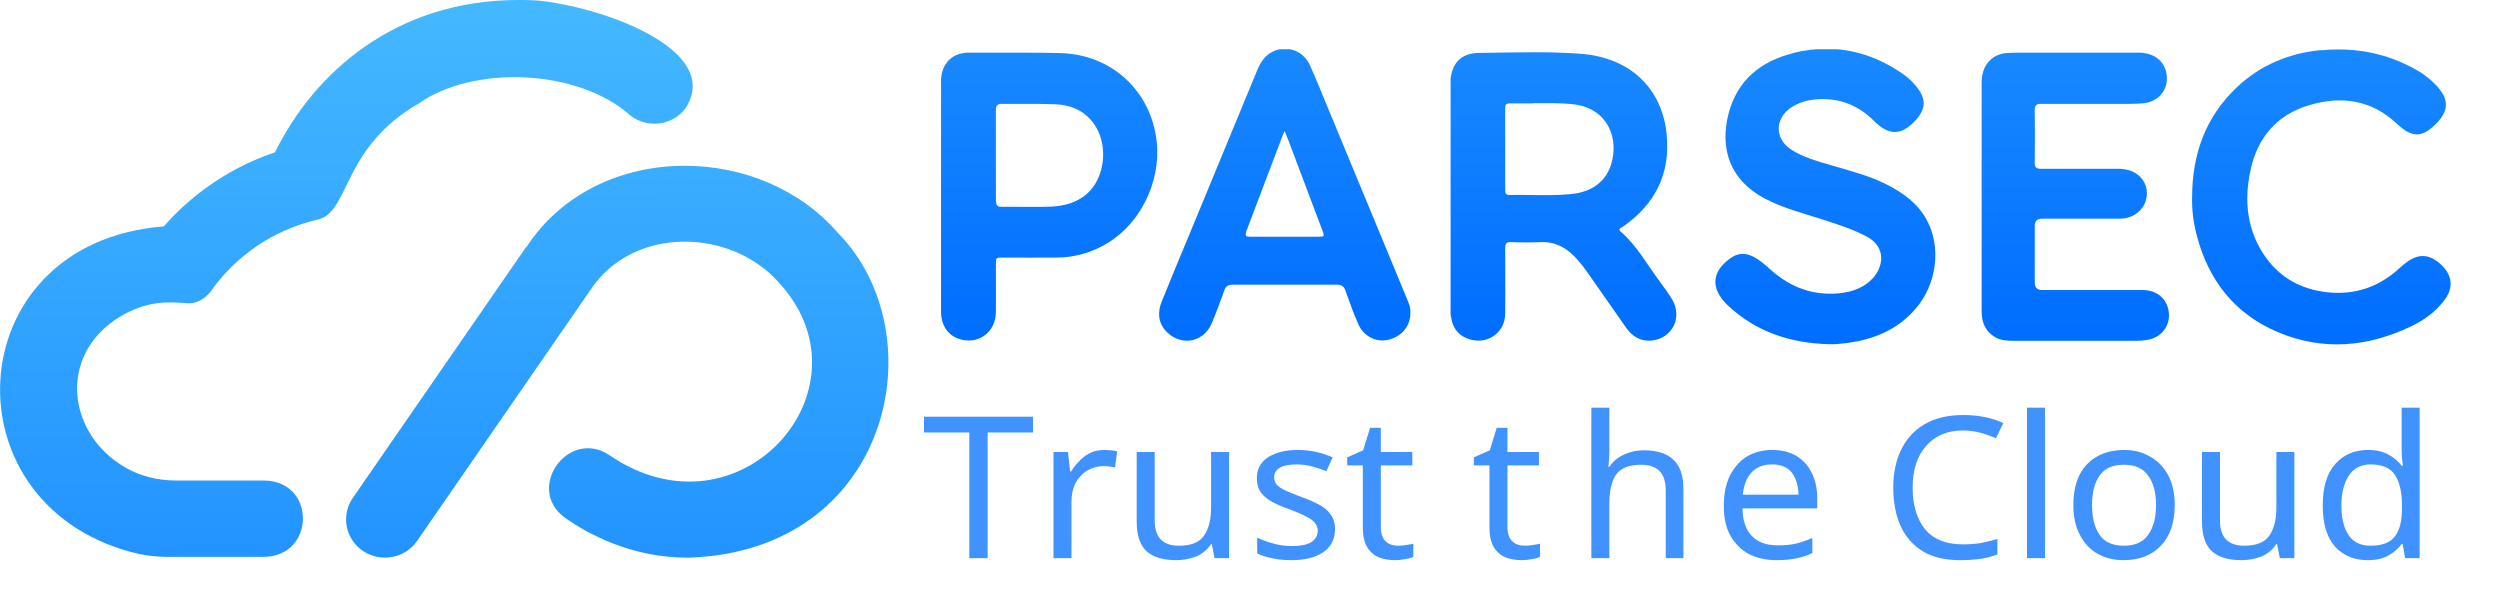
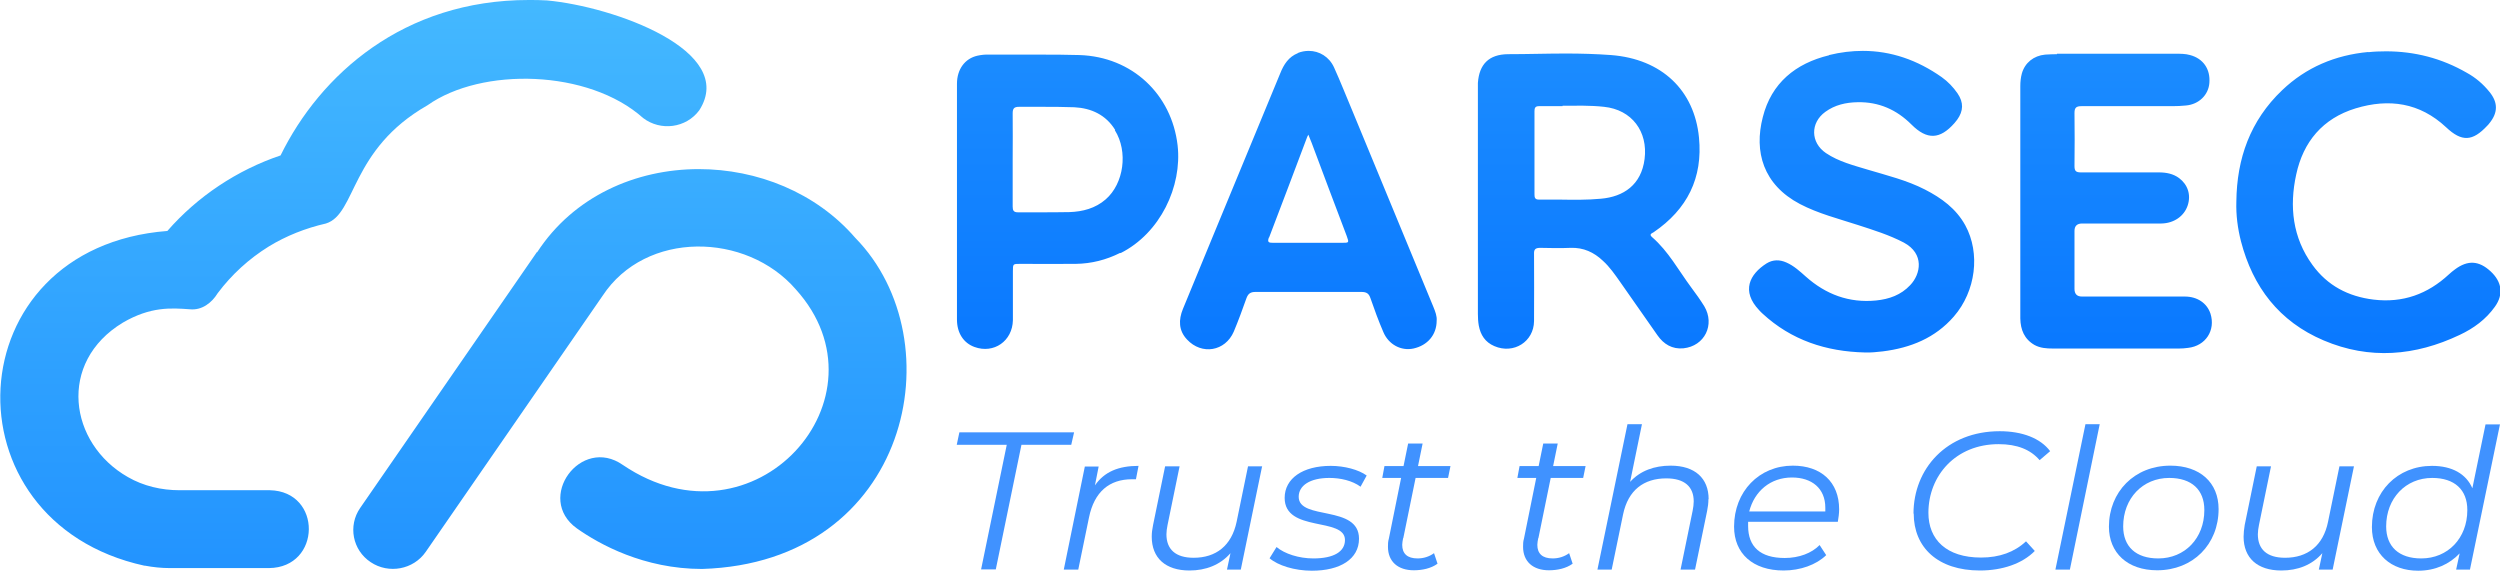
- <svg xmlns="http://www.w3.org/2000/svg" xmlns:xlink="http://www.w3.org/1999/xlink" id="Layer_2" data-name="Layer 2" viewBox="0 0 116.28 28.38">
+ <svg xmlns="http://www.w3.org/2000/svg" id="Layer_2" data-name="Layer 2" viewBox="0 0 113.98 26.02">
  <defs>
-     <clipPath id="clippath">
-       <path d="M107.96,2.33c-1.5,.14-2.83,.7-3.92,1.73-1.46,1.38-2.07,3.11-2.08,5.07-.02,.61,.06,1.21,.21,1.8,.54,2.08,1.74,3.65,3.76,4.51,2.09,.89,4.17,.71,6.19-.25,.64-.3,1.2-.71,1.61-1.28,.4-.56,.32-1.13-.2-1.61-.53-.49-1.04-.52-1.61-.09-.1,.07-.19,.15-.28,.23-.96,.9-2.09,1.3-3.43,1.15-1.16-.14-2.1-.64-2.79-1.57-.91-1.25-1.06-2.66-.74-4.12,.32-1.48,1.2-2.55,2.7-3,1.51-.46,2.92-.26,4.11,.86,.72,.68,1.2,.65,1.88-.07,.03-.03,.06-.06,.08-.09,.41-.49,.42-.95,.02-1.45-.29-.35-.63-.64-1.03-.87-1.15-.67-2.39-.98-3.68-.98-.27,0-.54,.01-.81,.04" style="fill: none;" />
-     </clipPath>
-     <linearGradient id="New_Gradient_Swatch_1" data-name="New Gradient Swatch 1" x1="-61.5" y1="-161.13" x2="-60.06" y2="-161.13" gradientTransform="translate(5093.97 1873.72) rotate(90) scale(30.94 -30.94)" gradientUnits="userSpaceOnUse">
+     <linearGradient id="linear-gradient" x1="20.63" y1="-11.73" x2="20.68" y2="52.38" gradientUnits="userSpaceOnUse">
      <stop offset="0" stop-color="#53c9ff" />
      <stop offset="1" stop-color="#006eff" />
    </linearGradient>
-     <clipPath id="clippath-1">
-       <path d="M93.83,2.45c-.18,0-.36,.01-.53,.02-.52,.05-.91,.37-1.06,.86-.06,.19-.07,.38-.07,.57,0,1.75,0,3.5,0,5.24s0,3.56,0,5.34c0,.51,.17,.94,.64,1.21,.26,.15,.54,.16,.83,.16,1.92,0,3.83,0,5.75,0,.14,0,.28-.01,.41-.03,.8-.09,1.26-.8,1.02-1.55-.16-.48-.59-.78-1.16-.78-1.56,0-3.12,0-4.68,0q-.34,0-.34-.35v-2.63q0-.34,.35-.34c1.2,0,2.4,0,3.61,0,.57,0,1.04-.33,1.2-.82,.15-.47,0-.95-.39-1.24-.27-.2-.59-.26-.92-.26-1.19,0-2.37,0-3.56,0-.23,0-.29-.07-.29-.29,.01-.81,.01-1.61,0-2.42,0-.25,.08-.32,.32-.31,1.38,0,2.76,0,4.14,0,.2,0,.41-.01,.61-.03,.59-.06,1.02-.48,1.07-1.03,.05-.62-.28-1.11-.88-1.27-.21-.05-.43-.06-.65-.06h-2.7c-.9,0-1.8,0-2.71,0" style="fill: none;" />
-     </clipPath>
-     <linearGradient id="New_Gradient_Swatch_1-2" data-name="New Gradient Swatch 1" x1="-61.5" y1="-161.25" x2="-60.06" y2="-161.25" gradientTransform="translate(5086.15 1873.72) rotate(90) scale(30.94 -30.94)" xlink:href="#New_Gradient_Swatch_1" />
-     <clipPath id="clippath-2">
-       <path d="M83.42,2.47c-1.53,.37-2.62,1.27-3.02,2.81-.41,1.58,.02,3.08,1.69,3.96,.84,.44,1.75,.67,2.65,.96,.71,.23,1.42,.45,2.08,.8,.95,.51,.76,1.43,.29,1.94-.42,.45-.96,.64-1.56,.7-1.23,.12-2.28-.28-3.19-1.09-.27-.24-.54-.49-.87-.64-.31-.14-.62-.14-.91,.04-.77,.49-1.16,1.25-.33,2.14,.05,.05,.1,.11,.15,.15,1.31,1.21,2.89,1.72,4.66,1.77,.27,.01,.54-.02,.8-.05,1.27-.16,2.38-.61,3.23-1.59,1-1.15,1.22-2.88,.52-4.15-.41-.76-1.08-1.24-1.84-1.63-.82-.42-1.71-.64-2.59-.9-.66-.2-1.33-.37-1.91-.76-.7-.48-.72-1.37-.03-1.88,.44-.32,.94-.43,1.47-.44,.97-.02,1.78,.34,2.46,1.02,.71,.71,1.3,.67,1.96-.07,.04-.05,.08-.1,.12-.15,.29-.4,.3-.79,.02-1.2-.19-.29-.44-.54-.72-.74-1.12-.79-2.32-1.2-3.59-1.2-.5,0-1.01,.06-1.54,.19" style="fill: none;" />
-     </clipPath>
-     <linearGradient id="New_Gradient_Swatch_1-3" data-name="New Gradient Swatch 1" x1="-61.5" y1="-161.37" x2="-60.06" y2="-161.37" gradientTransform="translate(5078.21 1873.72) rotate(90) scale(30.94 -30.94)" xlink:href="#New_Gradient_Swatch_1" />
-     <clipPath id="clippath-3">
-       <path d="M71.3,4.8c.63,0,1.26-.02,1.88,.05,1.27,.13,2.01,1.13,1.85,2.37-.16,1.18-.96,1.72-1.99,1.81-.63,.06-1.26,.05-1.89,.04-.31,0-.63-.01-.94,0-.19,0-.2-.11-.2-.25,0-.63,0-1.26,0-1.89s0-1.26,0-1.89c0-.14,.02-.23,.2-.23,.16,0,.31,0,.47,0,.2,0,.41,0,.61,0m-2.46-2.35c-.87,0-1.3,.46-1.37,1.3,0,.1,0,.19,0,.29,0,1.7,0,3.4,0,5.1s0,3.42,0,5.12c0,.18,0,.35,.04,.52,.07,.43,.29,.76,.71,.94,.88,.37,1.79-.2,1.8-1.14,.01-1.01,0-2.03,0-3.04,0-.21,.05-.3,.28-.29,.46,.02,.93,.02,1.39,0,.58-.02,1.06,.2,1.47,.59,.31,.29,.55,.63,.79,.97,.57,.81,1.13,1.62,1.7,2.43,.28,.4,.67,.64,1.18,.59,.97-.1,1.45-1.08,.95-1.92-.18-.29-.38-.57-.59-.85-.58-.78-1.04-1.64-1.79-2.29-.15-.13-.01-.17,.07-.22,1.53-1.05,2.24-2.48,2.06-4.31-.21-2.14-1.7-3.58-4.01-3.75-.68-.05-1.37-.07-2.06-.07-.87,0-1.75,.02-2.62,.03" style="fill: none;" />
-     </clipPath>
-     <linearGradient id="New_Gradient_Swatch_1-4" data-name="New Gradient Swatch 1" x1="-61.5" y1="-161.49" x2="-60.06" y2="-161.49" gradientTransform="translate(5069.89 1873.72) rotate(90) scale(30.94 -30.94)" xlink:href="#New_Gradient_Swatch_1" />
-     <clipPath id="clippath-4">
-       <path d="M57.96,10.78c.58-1.51,1.14-3.02,1.72-4.53,.01-.03,.03-.07,.07-.15,.06,.15,.11,.26,.15,.36,.53,1.41,1.07,2.83,1.6,4.24,.11,.3,.11,.31-.2,.31-1.05,0-2.09,0-3.14,0-.19,0-.27-.02-.19-.24m1.3-8.4c-.42,.17-.64,.52-.8,.91-1.05,2.53-2.09,5.07-3.14,7.6-.43,1.04-.87,2.08-1.29,3.13-.2,.49-.19,.97,.19,1.39,.67,.72,1.74,.55,2.13-.36,.21-.5,.4-1.01,.58-1.52,.07-.21,.18-.28,.41-.28,1.61,0,3.21,0,4.82,0,.22,0,.34,.07,.41,.28,.18,.52,.37,1.04,.59,1.54,.24,.57,.82,.87,1.37,.75,.64-.14,1.06-.62,1.06-1.26,.02-.2-.06-.42-.15-.63-1.23-2.97-2.46-5.94-3.69-8.91-.28-.66-.54-1.34-.84-1.99-.22-.48-.66-.75-1.15-.75-.17,0-.34,.03-.51,.1" style="fill: none;" />
-     </clipPath>
-     <linearGradient id="New_Gradient_Swatch_1-5" data-name="New Gradient Swatch 1" x1="-61.5" y1="-161.63" x2="-60.06" y2="-161.63" gradientTransform="translate(5061.02 1873.72) rotate(90) scale(30.94 -30.94)" xlink:href="#New_Gradient_Swatch_1" />
-     <clipPath id="clippath-5">
-       <path d="M46.32,9.37c0-.72,0-1.44,0-2.16s0-1.39,0-2.08c0-.21,.06-.3,.29-.3,.32,0,.64,0,.96,0,.51,0,1.03,0,1.54,.02,.77,.04,1.43,.35,1.85,1.03,.6,.97,.41,2.43-.42,3.15-.47,.4-1.04,.55-1.64,.58-.48,.02-.96,.01-1.43,.01-.3,0-.6,0-.9,0h0c-.19,0-.24-.09-.24-.26m.36-6.92c-.48,0-.95,0-1.43,0-.19,0-.38,.01-.56,.05-.57,.13-.93,.62-.93,1.28,0,1.79,0,3.57,0,5.36,0,.26,0,.51,0,.77,0,1.53,0,3.07,0,4.6,0,.61,.3,1.07,.8,1.25,.88,.32,1.73-.26,1.75-1.21,.01-.74,0-1.49,0-2.23,0-.33,0-.33,.33-.33,.84,0,1.69,.01,2.54,0,.71-.01,1.38-.18,2.01-.5,1.82-.91,2.81-3.03,2.6-4.9-.26-2.33-2.07-4.04-4.46-4.11-.63-.02-1.25-.02-1.88-.02-.26,0-.52,0-.79,0" style="fill: none;" />
-     </clipPath>
-     <linearGradient id="New_Gradient_Swatch_1-6" data-name="New Gradient Swatch 1" x1="-61.5" y1="-161.74" x2="-60.06" y2="-161.74" gradientTransform="translate(5053.54 1873.72) rotate(90) scale(30.94 -30.94)" xlink:href="#New_Gradient_Swatch_1" />
-     <linearGradient id="linear-gradient" x1="20.63" y1="-11.73" x2="20.68" y2="52.38" gradientUnits="userSpaceOnUse">
+     <linearGradient id="New_Gradient_Swatch_1_copy" data-name="New Gradient Swatch 1 copy" x1="78.8" y1="-40.28" x2="78.8" y2="23.18" gradientUnits="userSpaceOnUse">
      <stop offset="0" stop-color="#53c9ff" />
      <stop offset="1" stop-color="#006eff" />
    </linearGradient>
  </defs>
  <g id="Calque_1" data-name="Calque 1">
    <g id="logo_strapeline_gradient">
-       <text transform="translate(42.88 25.96) scale(1.03 1)" style="fill: #4092ff; font-family: Montserrat-Italic, Montserrat; font-size: 9.21px;">
-         <tspan x="0" y="0" style="letter-spacing: -.01em;">T</tspan>
-         <tspan x="5.16" y="0">rust t</tspan>
-         <tspan x="29.45" y="0" style="letter-spacing: 0em;">h</tspan>
-         <tspan x="35.71" y="0">e Cloud</tspan>
-       </text>
-       <g id="text">
-         <g style="clip-path: url(#clippath);">
-           <rect x="101.93" y="2.3" width="12.19" height="14.04" style="fill: url(#New_Gradient_Swatch_1);" />
-         </g>
-         <g style="clip-path: url(#clippath-1);">
-           <rect x="92.16" y="2.45" width="8.9" height="13.41" style="fill: url(#New_Gradient_Swatch_1-2);" />
-         </g>
-         <g style="clip-path: url(#clippath-2);">
-           <rect x="79.42" y="2.29" width="10.89" height="13.74" style="fill: url(#New_Gradient_Swatch_1-3);" />
-         </g>
-         <g style="clip-path: url(#clippath-3);">
-           <rect x="67.47" y="2.42" width="10.8" height="13.69" style="fill: url(#New_Gradient_Swatch_1-4);" />
-         </g>
-         <g style="clip-path: url(#clippath-4);">
-           <rect x="53.82" y="2.29" width="11.78" height="13.85" style="fill: url(#New_Gradient_Swatch_1-5);" />
-         </g>
-         <g style="clip-path: url(#clippath-5);">
-           <rect x="43.76" y="2.45" width="10.25" height="13.64" style="fill: url(#New_Gradient_Swatch_1-6);" />
-         </g>
+       <g>
+         <path d="m45.9,20.28h-2.28l.12-.57h5.23l-.13.57h-2.27l-1.17,5.68h-.67l1.17-5.68Z" style="fill: #4092ff;" />
+         <path d="m51.91,21.23l-.12.62c-.06,0-.11,0-.18,0-1.03,0-1.72.57-1.96,1.74l-.49,2.38h-.66l.96-4.7h.63l-.17.86c.43-.62,1.07-.89,1.99-.89Z" style="fill: #4092ff;" />
+         <path d="m57.54,21.27l-.97,4.7h-.63l.16-.75c-.47.54-1.13.79-1.87.79-1.09,0-1.72-.57-1.72-1.54,0-.17.02-.34.06-.53l.55-2.68h.66l-.55,2.68c-.03.15-.05.29-.05.42,0,.68.41,1.07,1.24,1.07,1.02,0,1.73-.55,1.96-1.64l.52-2.53h.66Z" style="fill: #4092ff;" />
+         <path d="m57.89,25.44l.31-.5c.37.31,1.02.52,1.68.52.93,0,1.44-.31,1.44-.84,0-1.06-2.75-.33-2.75-1.92,0-.89.83-1.46,2.1-1.46.62,0,1.27.17,1.64.44l-.28.51c-.38-.28-.92-.4-1.42-.4-.89,0-1.4.35-1.4.86,0,1.09,2.75.35,2.75,1.91,0,.93-.86,1.46-2.15,1.46-.79,0-1.55-.24-1.93-.57Z" style="fill: #4092ff;" />
+         <path d="m63.97,24.54c-.02.11-.04.21-.04.3,0,.4.23.62.7.62.27,0,.53-.08.75-.24l.16.48c-.3.22-.71.3-1.08.3-.73,0-1.18-.4-1.18-1.07,0-.12,0-.24.04-.37l.56-2.77h-.86l.1-.54h.87l.21-1.03h.66l-.21,1.03h1.48l-.11.54h-1.48l-.56,2.74Z" style="fill: #4092ff;" />
+         <path d="m70.13,24.54c-.02.11-.04.21-.04.3,0,.4.23.62.7.62.27,0,.53-.08.75-.24l.16.48c-.3.22-.71.3-1.08.3-.73,0-1.18-.4-1.18-1.07,0-.12,0-.24.04-.37l.56-2.77h-.86l.1-.54h.87l.21-1.03h.66l-.21,1.03h1.48l-.11.54h-1.48l-.56,2.74Z" style="fill: #4092ff;" />
+         <path d="m77.89,22.76c0,.17-.02.35-.06.54l-.55,2.67h-.66l.55-2.68c.03-.15.05-.3.05-.43,0-.67-.42-1.05-1.25-1.05-1.03,0-1.74.54-1.97,1.64l-.52,2.52h-.65l1.37-6.63h.66l-.54,2.63c.46-.51,1.11-.74,1.85-.74,1.1,0,1.73.57,1.73,1.53Z" style="fill: #4092ff;" />
+         <path d="m79.7,23.79c0,.06,0,.12,0,.19,0,.94.55,1.46,1.67,1.46.65,0,1.23-.22,1.59-.59l.3.46c-.45.44-1.18.7-1.94.7-1.4,0-2.26-.77-2.26-2,0-1.6,1.14-2.78,2.68-2.78,1.28,0,2.11.74,2.11,1.99,0,.2-.03.39-.06.57h-4.08Zm.06-.47h3.46c0-.06,0-.12,0-.17,0-.89-.62-1.38-1.52-1.38-.98,0-1.71.62-1.95,1.55Z" style="fill: #4092ff;" />
+         <path d="m87.24,23.42c0-2.05,1.51-3.76,3.93-3.76,1.03,0,1.86.32,2.3.91l-.48.41c-.41-.48-1.02-.73-1.87-.73-1.96,0-3.2,1.44-3.2,3.13,0,1.22.82,2.04,2.4,2.04.84,0,1.53-.25,2.05-.74l.4.44c-.57.58-1.48.89-2.5.89-1.92,0-3.02-1.05-3.02-2.6Z" style="fill: #4092ff;" />
+         <path d="m95.08,19.34h.65l-1.36,6.63h-.66l1.37-6.63Z" style="fill: #4092ff;" />
+         <path d="m96.15,24.02c0-1.6,1.17-2.79,2.8-2.79,1.35,0,2.2.77,2.2,1.98,0,1.61-1.17,2.79-2.8,2.79-1.35,0-2.2-.79-2.2-1.99Zm4.35-.77c0-.92-.58-1.46-1.6-1.46-1.21,0-2.1.93-2.1,2.21,0,.92.58,1.46,1.6,1.46,1.21,0,2.1-.92,2.1-2.2Z" style="fill: #4092ff;" />
+         <path d="m107.32,21.27l-.97,4.7h-.63l.16-.75c-.47.54-1.12.79-1.87.79-1.09,0-1.72-.57-1.72-1.54,0-.17.02-.34.05-.53l.55-2.68h.65l-.55,2.68c-.03.15-.05.29-.05.42,0,.68.41,1.07,1.24,1.07,1.02,0,1.74-.55,1.96-1.64l.52-2.53h.66Z" style="fill: #4092ff;" />
+         <path d="m113.98,19.34l-1.37,6.63h-.63l.16-.74c-.46.49-1.11.79-1.89.79-1.24,0-2.11-.75-2.11-1.99,0-1.61,1.16-2.79,2.74-2.79.92,0,1.56.37,1.84,1.02l.6-2.91h.65Zm-1.49,3.91c0-.92-.58-1.46-1.6-1.46-1.21,0-2.1.93-2.1,2.21,0,.92.58,1.46,1.6,1.46,1.21,0,2.1-.92,2.1-2.2Z" style="fill: #4092ff;" />
      </g>
-       <path id="icon" d="M12.79,7.09C14.6,3.39,18.4,0,24.11,0c.28,0,.55,0,.84,.02,3.04,.28,8.69,2.29,6.94,5.01-.6,.81-1.76,.96-2.56,.35-2.48-2.22-7.36-2.33-9.83-.58-3.54,2.02-3.24,4.96-4.63,5.39-.92,.21-1.81,.56-2.61,1.05-.9,.56-1.68,1.27-2.32,2.12-.27,.44-.72,.8-1.28,.74-.85-.06-1.78-.13-3.05,.61-2.99,1.81-2.46,5.51,.23,7.04,.71,.41,1.53,.6,2.35,.6h4.12c2.4,.05,2.36,3.53-.04,3.55H7.73c-.38,0-.76-.04-1.13-.11-.01,0-.02,0-.03,0-9.18-2.01-8.65-14.51,1.05-15.26,1.37-1.57,3.18-2.78,5.18-3.45m11.67,4.41l-8.06,11.67c-.56,.81-.35,1.92,.48,2.47,.82,.55,1.95,.34,2.51-.47l8.06-11.67c1.97-3,6.56-2.9,8.81-.3,4.46,4.93-1.88,12.07-7.88,8.01-1.92-1.35-4.01,1.52-2.1,2.89,1.02,.72,3.05,1.85,5.71,1.85,9.46-.29,11.59-10.4,6.98-15.1-1.79-2.07-4.47-3.13-7.13-3.13-2.87,0-5.71,1.24-7.37,3.79" style="fill: url(#linear-gradient);" />
+       <path id="icon" d="m12.79,7.09c1.81-3.69,5.61-7.09,11.31-7.09.28,0,.55,0,.84.02,3.04.28,8.69,2.29,6.94,5.01-.6.81-1.76.96-2.56.35-2.48-2.22-7.36-2.33-9.83-.58-3.54,2.02-3.24,4.96-4.63,5.39-.92.21-1.81.56-2.61,1.05-.9.56-1.68,1.27-2.32,2.12-.27.44-.72.8-1.28.74-.85-.06-1.78-.13-3.05.61-2.99,1.81-2.46,5.51.23,7.04.71.41,1.53.6,2.35.6h4.12c2.4.05,2.36,3.53-.04,3.55h-4.52c-.38,0-.76-.04-1.13-.11-.01,0-.02,0-.03,0-9.18-2.01-8.65-14.51,1.05-15.26,1.37-1.57,3.18-2.78,5.18-3.45m11.67,4.41l-8.06,11.67c-.56.81-.35,1.92.48,2.47.82.55,1.95.34,2.51-.47l8.06-11.67c1.97-3,6.56-2.9,8.81-.3,4.46,4.93-1.88,12.07-7.88,8.01-1.92-1.35-4.01,1.52-2.1,2.89,1.02.72,3.05,1.85,5.71,1.85,9.46-.29,11.59-10.4,6.98-15.1-1.79-2.07-4.47-3.13-7.13-3.13-2.87,0-5.71,1.24-7.37,3.79" style="fill: url(#linear-gradient);" />
+       <path d="m93.78,2.45c.9,0,1.81,0,2.71,0h2.71c.22,0,.44,0,.65.06.6.16.93.64.88,1.27-.04.55-.48.98-1.07,1.03-.2.02-.41.03-.61.03-1.38,0-2.77,0-4.15,0-.24,0-.32.07-.32.31.01.81.01,1.61,0,2.42,0,.22.06.29.29.29,1.19,0,2.38,0,3.56,0,.33,0,.65.06.92.26.4.3.55.77.39,1.25-.16.48-.62.81-1.2.82-1.21,0-2.41,0-3.61,0q-.35,0-.35.34v2.64q0,.35.34.35c1.56,0,3.12,0,4.69,0,.57,0,1.01.3,1.17.78.24.76-.22,1.47-1.02,1.56-.14.02-.28.03-.41.03-1.92,0-3.84,0-5.76,0-.29,0-.57-.02-.83-.16-.47-.27-.64-.7-.65-1.21,0-1.78,0-3.57,0-5.35s0-3.5,0-5.25c0-.19.02-.38.07-.57.14-.49.54-.81,1.06-.86.18-.01.36-.02.54-.02m-42.71,9.06c-.64.32-1.31.49-2.02.5-.85.01-1.69,0-2.54,0-.33,0-.33,0-.33.34,0,.74,0,1.49,0,2.23-.02.95-.87,1.54-1.75,1.22-.5-.18-.8-.64-.8-1.25,0-1.54,0-3.07,0-4.61,0-.26,0-.51,0-.77,0-1.79,0-3.58,0-5.37,0-.66.36-1.15.93-1.28.18-.04.37-.06.56-.05.48,0,.95,0,1.43,0,.26,0,.53,0,.79,0,.63,0,1.26,0,1.88.02,2.39.08,4.2,1.78,4.47,4.12.21,1.87-.79,4-2.6,4.91Zm-.23-5.61c-.42-.68-1.08-.99-1.86-1.03-.51-.02-1.03-.02-1.55-.02-.32,0-.65,0-.97,0-.23,0-.29.08-.29.3.01.7,0,1.39,0,2.09s0,1.44,0,2.16c0,.17.04.26.24.26h0c.3,0,.6,0,.91,0,.48,0,.96,0,1.44-.01.6-.02,1.18-.17,1.65-.58.83-.72,1.03-2.18.42-3.15Zm7.01,4.91c-.08.22,0,.24.19.24,1.05,0,2.1,0,3.15,0,.32,0,.32,0,.21-.31-.54-1.42-1.07-2.83-1.6-4.25-.04-.11-.09-.22-.15-.37-.04.08-.06.11-.07.15-.57,1.51-1.14,3.03-1.72,4.54m1.3-8.41c.17-.07.34-.1.51-.1.48,0,.93.27,1.15.75.3.66.56,1.33.84,1.99,1.23,2.98,2.46,5.95,3.69,8.93.09.22.17.43.15.63,0,.65-.42,1.13-1.06,1.27-.56.12-1.13-.18-1.37-.75-.22-.51-.41-1.03-.59-1.55-.07-.21-.18-.28-.41-.28-1.61,0-3.22,0-4.83,0-.22,0-.33.07-.41.28-.18.51-.37,1.03-.58,1.53-.39.9-1.46,1.08-2.13.36-.39-.41-.39-.9-.19-1.39.43-1.05.86-2.09,1.29-3.13,1.05-2.54,2.1-5.08,3.15-7.62.16-.4.38-.75.81-.92m48.8-.05c-1.51.14-2.84.7-3.93,1.74-1.46,1.39-2.07,3.12-2.09,5.08-.02.61.06,1.22.21,1.81.54,2.08,1.74,3.66,3.77,4.52,2.09.89,4.18.71,6.2-.25.64-.3,1.2-.71,1.61-1.29.4-.56.32-1.13-.2-1.61-.53-.49-1.04-.52-1.62-.09-.1.07-.19.15-.28.23-.97.9-2.1,1.31-3.43,1.15-1.16-.14-2.11-.64-2.79-1.58-.91-1.25-1.06-2.67-.74-4.13.32-1.48,1.2-2.55,2.71-3.01,1.52-.46,2.92-.26,4.12.86.72.68,1.21.65,1.88-.07.03-.03.06-.06.08-.09.41-.49.42-.96.02-1.45-.29-.36-.63-.65-1.03-.87-1.16-.67-2.39-.98-3.69-.98-.27,0-.54.01-.81.04m-24.58.14c-1.53.37-2.63,1.27-3.02,2.82-.41,1.58.02,3.08,1.69,3.96.84.44,1.76.67,2.65.96.71.23,1.42.45,2.09.8.95.51.77,1.44.29,1.94-.42.45-.96.64-1.56.7-1.23.12-2.29-.28-3.2-1.09-.27-.24-.54-.49-.88-.64-.31-.14-.62-.14-.91.04-.77.49-1.17,1.26-.33,2.14.05.05.1.11.15.15,1.31,1.21,2.9,1.73,4.67,1.77.27.01.54-.02.81-.05,1.27-.16,2.39-.61,3.24-1.59,1-1.15,1.22-2.88.52-4.16-.42-.76-1.08-1.24-1.84-1.63-.82-.42-1.72-.64-2.59-.9-.66-.2-1.34-.37-1.92-.76-.71-.48-.72-1.38-.03-1.88.44-.32.94-.43,1.47-.44.97-.02,1.78.34,2.46,1.02.71.71,1.3.68,1.96-.07.04-.05.08-.1.12-.15.29-.4.3-.79.02-1.2-.2-.29-.44-.54-.72-.74-1.12-.79-2.32-1.2-3.6-1.2-.5,0-1.01.06-1.54.19m-12.15,2.33c-.21,0-.41,0-.61,0-.16,0-.31,0-.47,0-.17,0-.2.09-.2.23,0,.63,0,1.26,0,1.89s0,1.26,0,1.89c0,.14.01.25.2.25.31,0,.62,0,.94,0,.63.01,1.26.02,1.89-.04,1.03-.09,1.84-.63,1.99-1.81.16-1.25-.58-2.25-1.85-2.38-.63-.07-1.26-.05-1.89-.05m-2.47-2.35c.87,0,1.75-.03,2.62-.03.69,0,1.38.02,2.06.07,2.32.18,3.8,1.61,4.01,3.76.18,1.84-.53,3.27-2.07,4.32-.08.05-.22.09-.07.22.75.65,1.21,1.52,1.79,2.3.21.28.41.56.59.85.5.84.02,1.82-.95,1.92-.51.05-.9-.19-1.18-.59-.57-.81-1.13-1.62-1.7-2.43-.24-.34-.48-.69-.79-.97-.41-.39-.89-.61-1.47-.59-.46.02-.93.01-1.39,0-.23,0-.29.08-.28.29,0,1.01.01,2.03,0,3.05-.01.94-.93,1.52-1.81,1.14-.42-.18-.63-.51-.71-.94-.03-.17-.04-.35-.04-.53,0-1.71,0-3.42,0-5.13s0-3.41,0-5.11c0-.09,0-.19,0-.29.06-.85.5-1.3,1.37-1.31" style="fill: url(#New_Gradient_Swatch_1_copy);" />
    </g>
  </g>
</svg>
